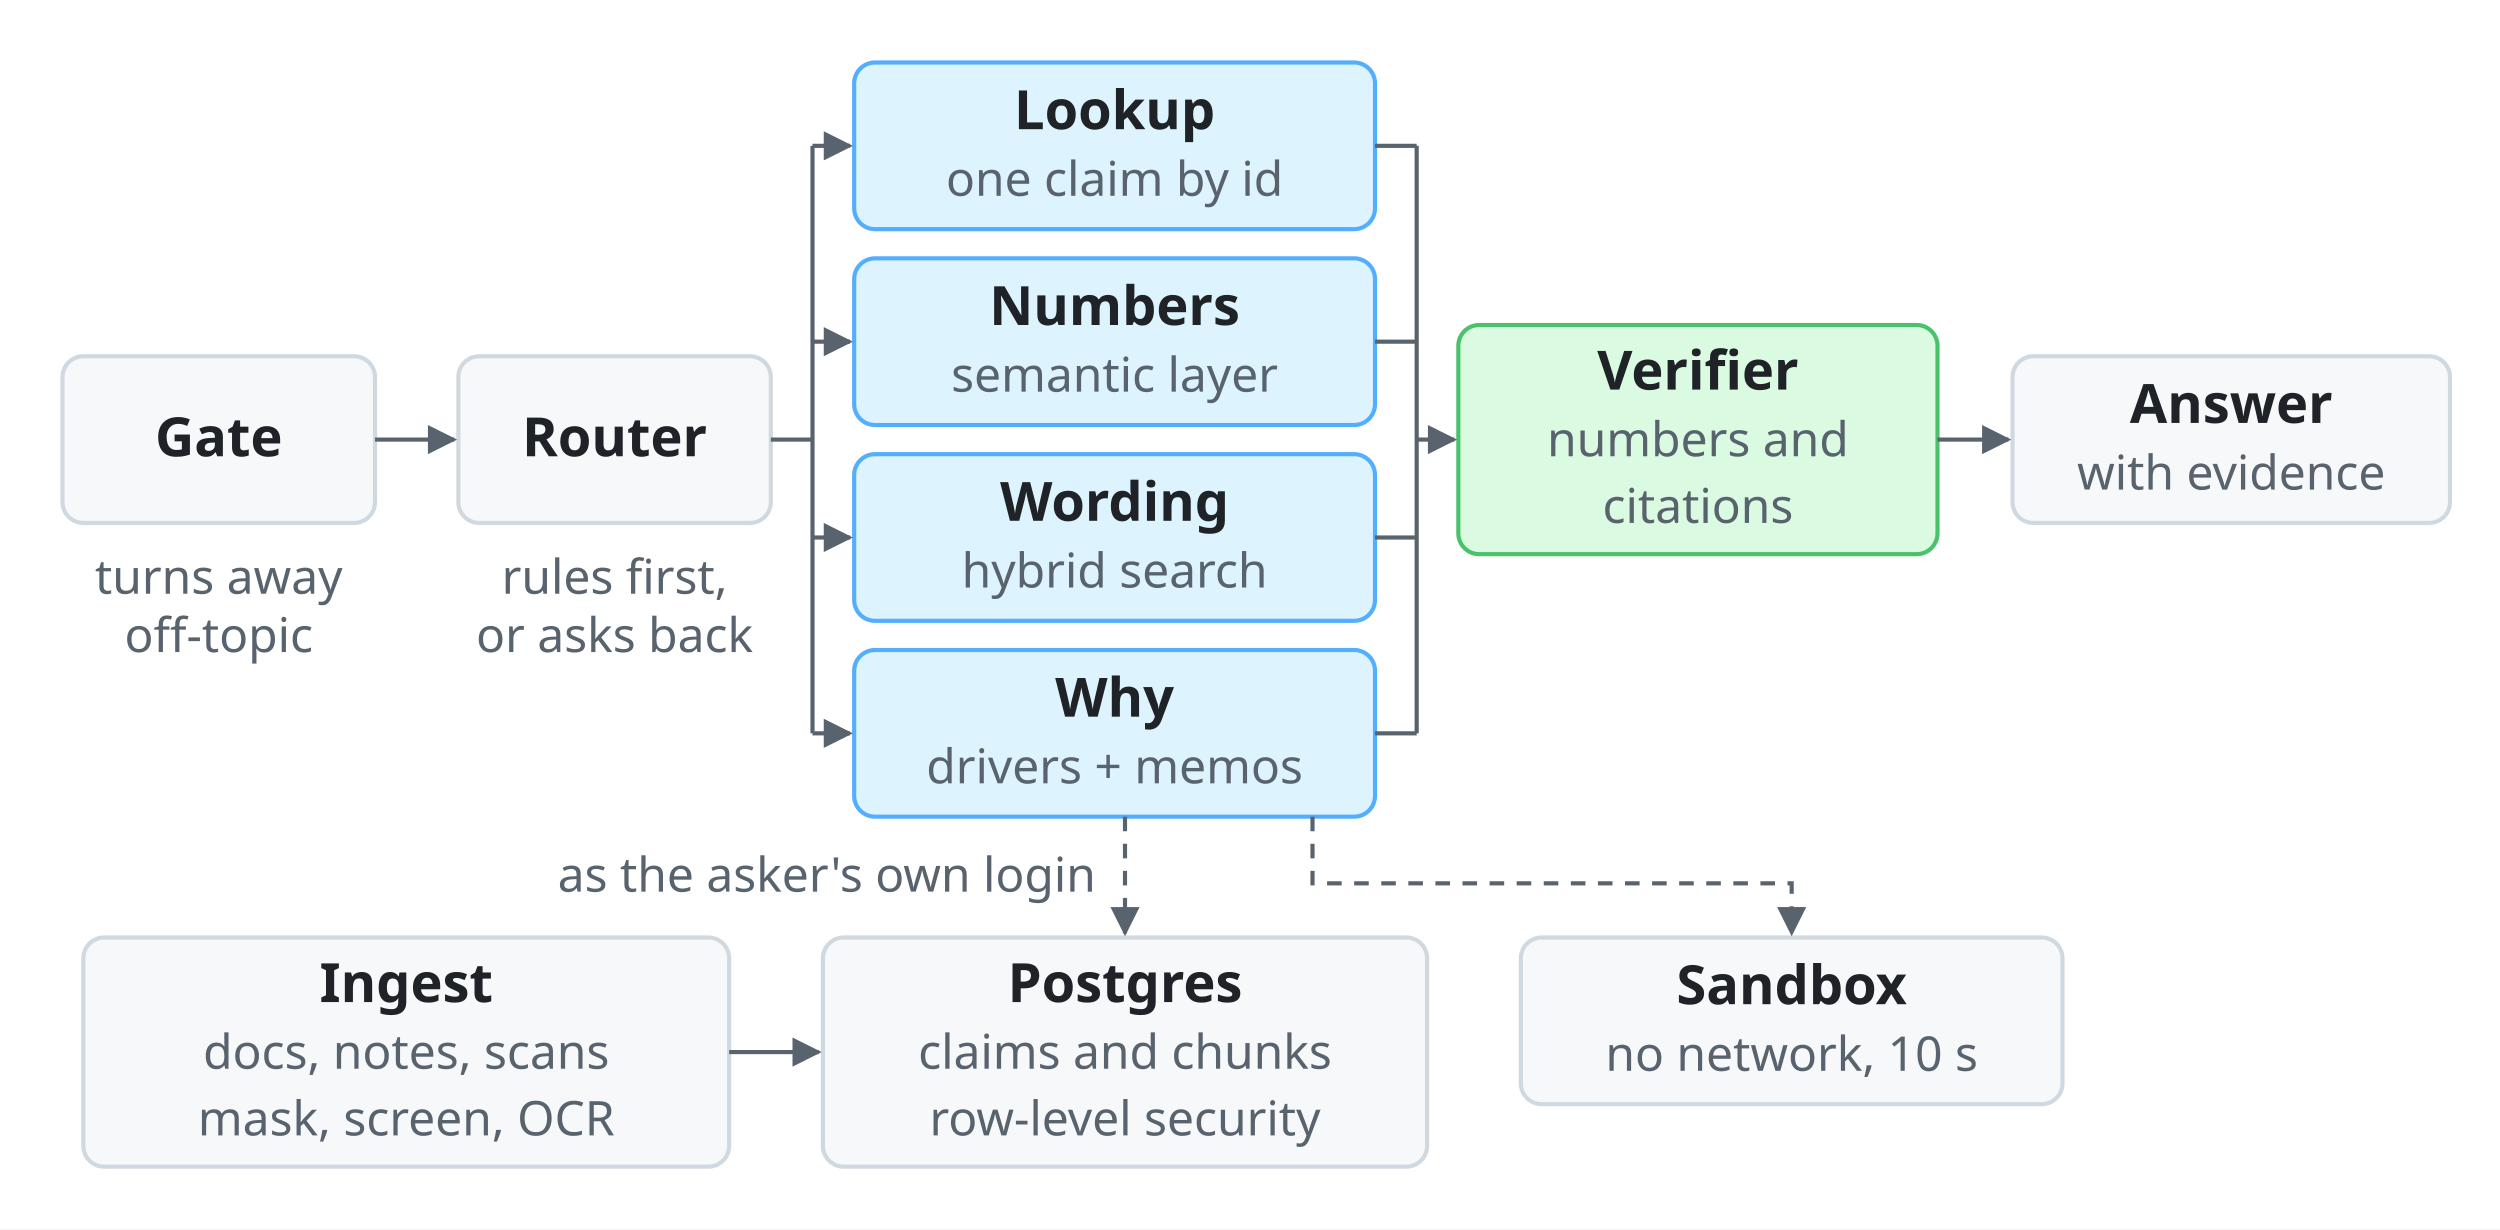
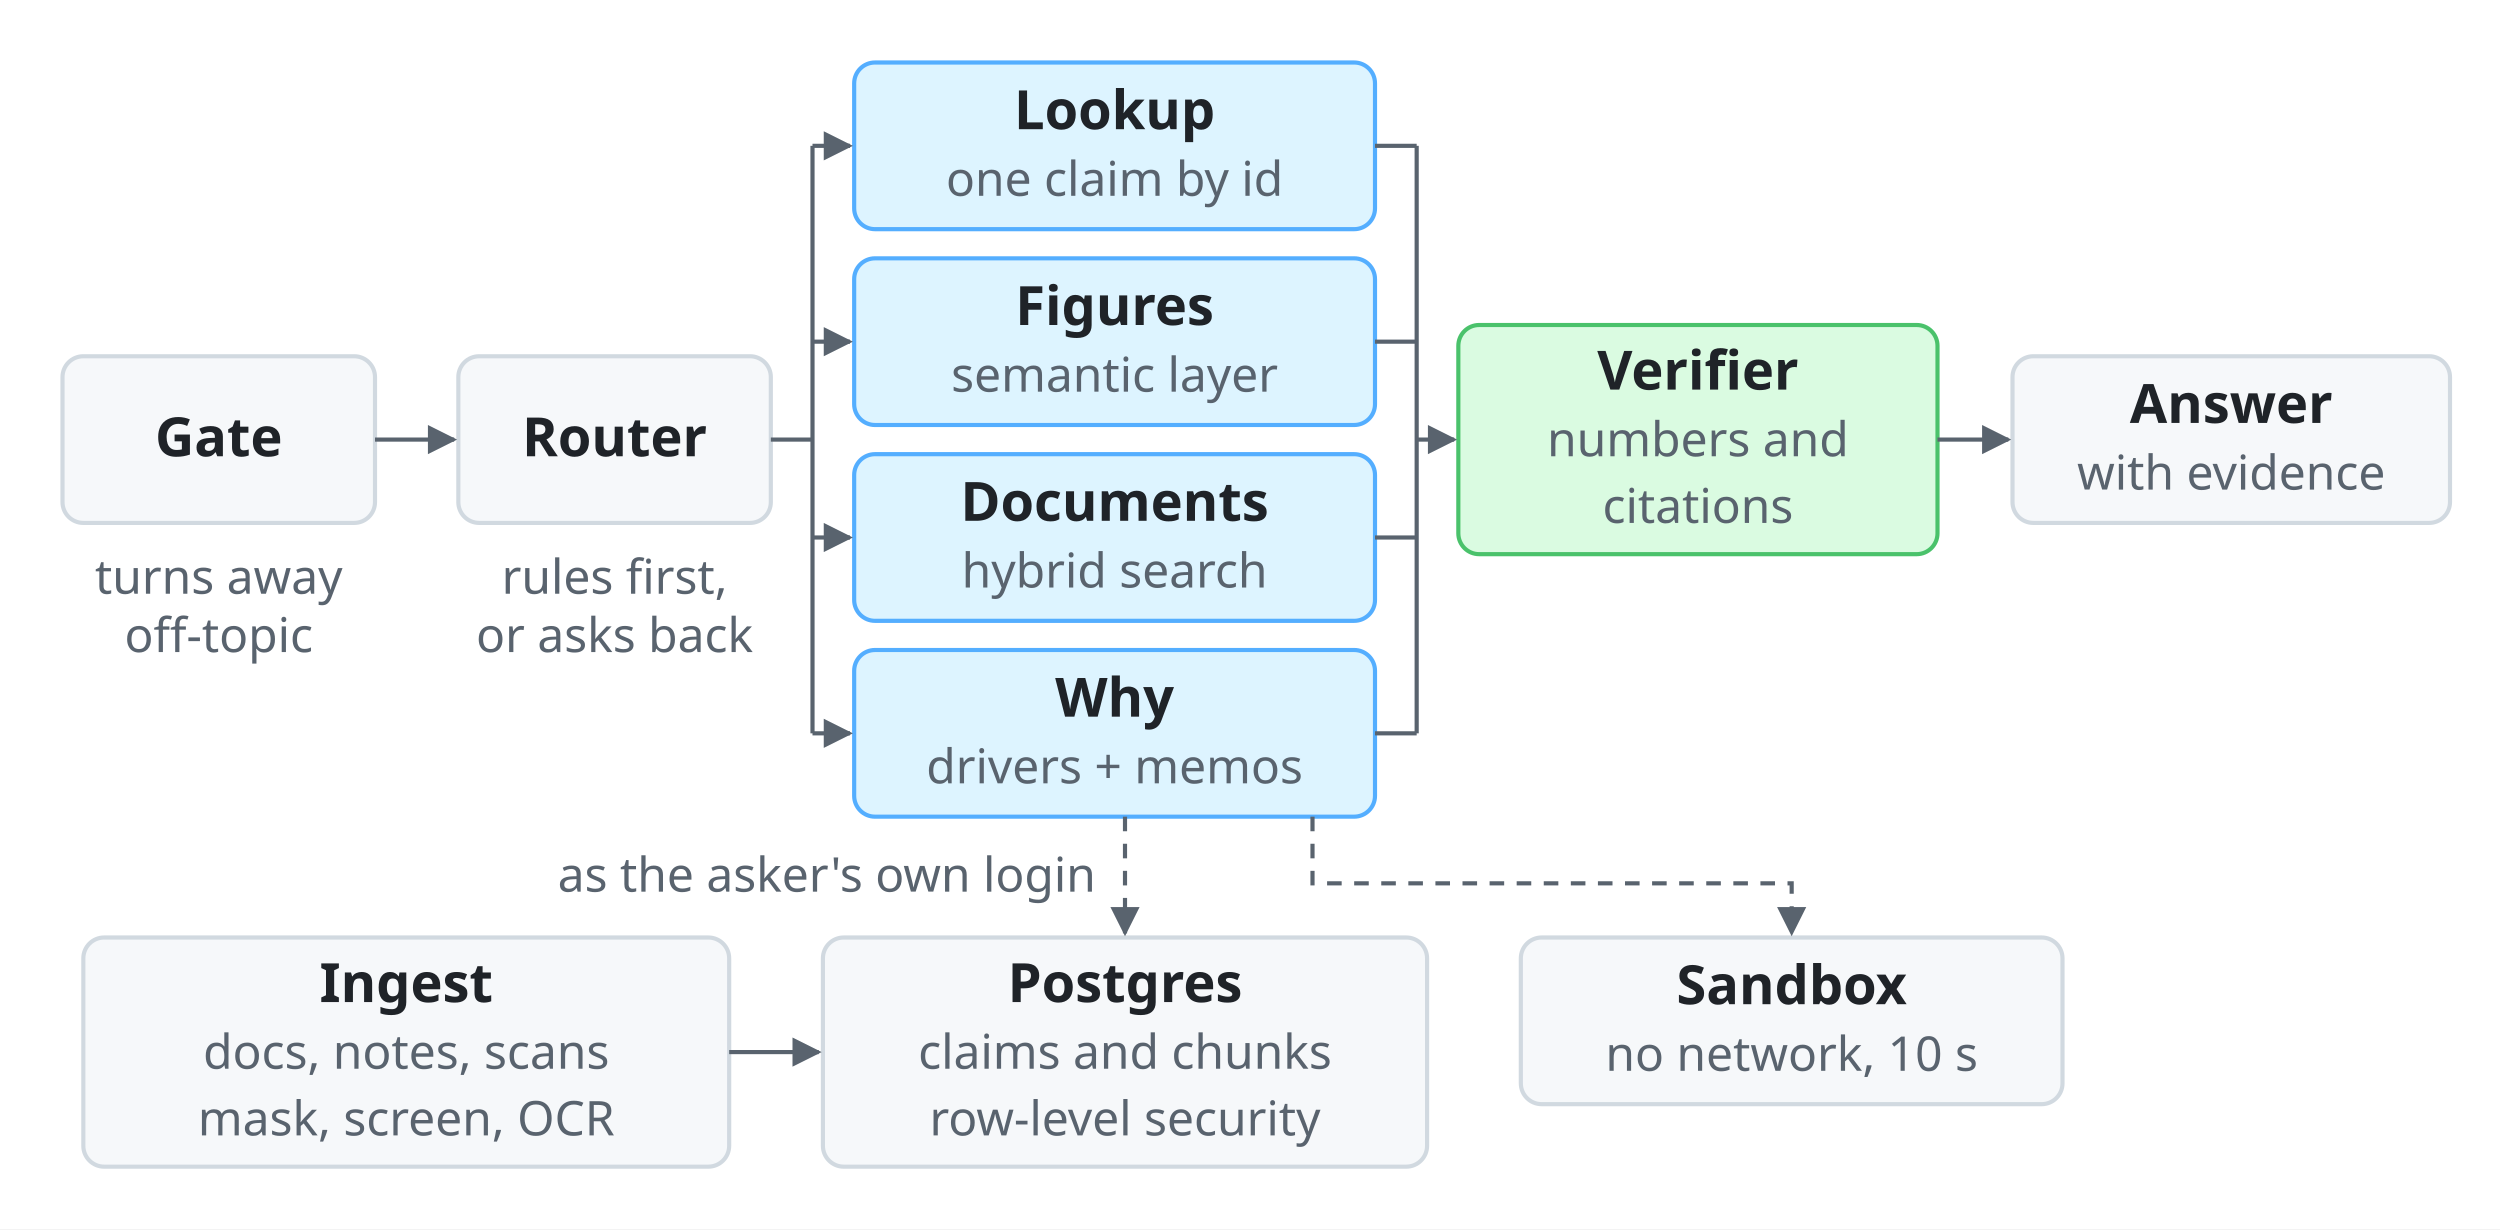
<svg xmlns="http://www.w3.org/2000/svg" viewBox="0 0 1200 590" width="1200" height="590" role="img" aria-label="A question passes the gate and the router, takes one of four paths that read Postgres as the asker, and is checked by the verifier before the answer is shown. Documents and scans are ingested into the same database.">
  <defs>
    <marker id="head" viewBox="0 0 10 10" refX="9" refY="5" markerWidth="7" markerHeight="7" orient="auto-start-reverse">
      <path d="M0,0 L10,5 L0,10 z" fill="#59636e" />
    </marker>
  </defs>
  <rect width="1200" height="590" fill="#ffffff" />
  <rect x="30" y="171" width="150" height="80" rx="10" fill="#f6f8fa" stroke="#d1d9e0" stroke-width="2" />
  <text x="105" y="219" text-anchor="middle" font-family="-apple-system,BlinkMacSystemFont,'Segoe UI','Noto Sans',Helvetica,Arial,sans-serif" font-size="26" font-weight="600" fill="#1f2328">Gate</text>
  <rect x="220" y="171" width="150" height="80" rx="10" fill="#f6f8fa" stroke="#d1d9e0" stroke-width="2" />
  <text x="295" y="219" text-anchor="middle" font-family="-apple-system,BlinkMacSystemFont,'Segoe UI','Noto Sans',Helvetica,Arial,sans-serif" font-size="26" font-weight="600" fill="#1f2328">Router</text>
  <rect x="410" y="30" width="250" height="80" rx="10" fill="#ddf4ff" stroke="#54aeff" stroke-width="2" />
  <text x="535" y="62" text-anchor="middle" font-family="-apple-system,BlinkMacSystemFont,'Segoe UI','Noto Sans',Helvetica,Arial,sans-serif" font-size="26" font-weight="600" fill="#1f2328">Lookup</text>
  <text x="535" y="94" text-anchor="middle" font-family="-apple-system,BlinkMacSystemFont,'Segoe UI','Noto Sans',Helvetica,Arial,sans-serif" font-size="23" fill="#59636e">one claim by id</text>
  <rect x="410" y="124" width="250" height="80" rx="10" fill="#ddf4ff" stroke="#54aeff" stroke-width="2" />
-   <text x="535" y="156" text-anchor="middle" font-family="-apple-system,BlinkMacSystemFont,'Segoe UI','Noto Sans',Helvetica,Arial,sans-serif" font-size="26" font-weight="600" fill="#1f2328">Numbers</text>
+   <text x="535" y="156" text-anchor="middle" font-family="-apple-system,BlinkMacSystemFont,'Segoe UI','Noto Sans',Helvetica,Arial,sans-serif" font-size="26" font-weight="600" fill="#1f2328">Figures</text>
  <text x="535" y="188" text-anchor="middle" font-family="-apple-system,BlinkMacSystemFont,'Segoe UI','Noto Sans',Helvetica,Arial,sans-serif" font-size="23" fill="#59636e">semantic layer</text>
  <rect x="410" y="218" width="250" height="80" rx="10" fill="#ddf4ff" stroke="#54aeff" stroke-width="2" />
-   <text x="535" y="250" text-anchor="middle" font-family="-apple-system,BlinkMacSystemFont,'Segoe UI','Noto Sans',Helvetica,Arial,sans-serif" font-size="26" font-weight="600" fill="#1f2328">Wording</text>
+   <text x="535" y="250" text-anchor="middle" font-family="-apple-system,BlinkMacSystemFont,'Segoe UI','Noto Sans',Helvetica,Arial,sans-serif" font-size="26" font-weight="600" fill="#1f2328">Documents</text>
  <text x="535" y="282" text-anchor="middle" font-family="-apple-system,BlinkMacSystemFont,'Segoe UI','Noto Sans',Helvetica,Arial,sans-serif" font-size="23" fill="#59636e">hybrid search</text>
  <rect x="410" y="312" width="250" height="80" rx="10" fill="#ddf4ff" stroke="#54aeff" stroke-width="2" />
  <text x="535" y="344" text-anchor="middle" font-family="-apple-system,BlinkMacSystemFont,'Segoe UI','Noto Sans',Helvetica,Arial,sans-serif" font-size="26" font-weight="600" fill="#1f2328">Why</text>
  <text x="535" y="376" text-anchor="middle" font-family="-apple-system,BlinkMacSystemFont,'Segoe UI','Noto Sans',Helvetica,Arial,sans-serif" font-size="23" fill="#59636e">drivers + memos</text>
  <rect x="700" y="156" width="230" height="110" rx="10" fill="#dafbe1" stroke="#4ac26b" stroke-width="2" />
  <text x="815" y="187" text-anchor="middle" font-family="-apple-system,BlinkMacSystemFont,'Segoe UI','Noto Sans',Helvetica,Arial,sans-serif" font-size="26" font-weight="600" fill="#1f2328">Verifier</text>
  <text x="815" y="219" text-anchor="middle" font-family="-apple-system,BlinkMacSystemFont,'Segoe UI','Noto Sans',Helvetica,Arial,sans-serif" font-size="23" fill="#59636e">numbers and</text>
  <text x="815" y="251" text-anchor="middle" font-family="-apple-system,BlinkMacSystemFont,'Segoe UI','Noto Sans',Helvetica,Arial,sans-serif" font-size="23" fill="#59636e">citations</text>
  <rect x="966" y="171" width="210" height="80" rx="10" fill="#f6f8fa" stroke="#d1d9e0" stroke-width="2" />
  <text x="1071" y="203" text-anchor="middle" font-family="-apple-system,BlinkMacSystemFont,'Segoe UI','Noto Sans',Helvetica,Arial,sans-serif" font-size="26" font-weight="600" fill="#1f2328">Answer</text>
  <text x="1071" y="235" text-anchor="middle" font-family="-apple-system,BlinkMacSystemFont,'Segoe UI','Noto Sans',Helvetica,Arial,sans-serif" font-size="23" fill="#59636e">with evidence</text>
  <rect x="40" y="450" width="310" height="110" rx="10" fill="#f6f8fa" stroke="#d1d9e0" stroke-width="2" />
  <text x="195" y="481" text-anchor="middle" font-family="-apple-system,BlinkMacSystemFont,'Segoe UI','Noto Sans',Helvetica,Arial,sans-serif" font-size="26" font-weight="600" fill="#1f2328">Ingest</text>
  <text x="195" y="513" text-anchor="middle" font-family="-apple-system,BlinkMacSystemFont,'Segoe UI','Noto Sans',Helvetica,Arial,sans-serif" font-size="23" fill="#59636e">docs, notes, scans</text>
  <text x="195" y="545" text-anchor="middle" font-family="-apple-system,BlinkMacSystemFont,'Segoe UI','Noto Sans',Helvetica,Arial,sans-serif" font-size="23" fill="#59636e">mask, screen, OCR</text>
  <rect x="395" y="450" width="290" height="110" rx="10" fill="#f6f8fa" stroke="#d1d9e0" stroke-width="2" />
  <text x="540" y="481" text-anchor="middle" font-family="-apple-system,BlinkMacSystemFont,'Segoe UI','Noto Sans',Helvetica,Arial,sans-serif" font-size="26" font-weight="600" fill="#1f2328">Postgres</text>
  <text x="540" y="513" text-anchor="middle" font-family="-apple-system,BlinkMacSystemFont,'Segoe UI','Noto Sans',Helvetica,Arial,sans-serif" font-size="23" fill="#59636e">claims and chunks</text>
  <text x="540" y="545" text-anchor="middle" font-family="-apple-system,BlinkMacSystemFont,'Segoe UI','Noto Sans',Helvetica,Arial,sans-serif" font-size="23" fill="#59636e">row-level security</text>
  <rect x="730" y="450" width="260" height="80" rx="10" fill="#f6f8fa" stroke="#d1d9e0" stroke-width="2" />
  <text x="860" y="482" text-anchor="middle" font-family="-apple-system,BlinkMacSystemFont,'Segoe UI','Noto Sans',Helvetica,Arial,sans-serif" font-size="26" font-weight="600" fill="#1f2328">Sandbox</text>
  <text x="860" y="514" text-anchor="middle" font-family="-apple-system,BlinkMacSystemFont,'Segoe UI','Noto Sans',Helvetica,Arial,sans-serif" font-size="23" fill="#59636e">no network, 10 s</text>
  <path d="M180,211 L218,211" fill="none" stroke="#59636e" stroke-width="2" marker-end="url(#head)" />
  <path d="M370,211 L390,211" fill="none" stroke="#59636e" stroke-width="2" />
  <path d="M390,70 L390,352" fill="none" stroke="#59636e" stroke-width="2" />
  <path d="M390,70 L408,70" fill="none" stroke="#59636e" stroke-width="2" marker-end="url(#head)" />
  <path d="M390,164 L408,164" fill="none" stroke="#59636e" stroke-width="2" marker-end="url(#head)" />
  <path d="M390,258 L408,258" fill="none" stroke="#59636e" stroke-width="2" marker-end="url(#head)" />
  <path d="M390,352 L408,352" fill="none" stroke="#59636e" stroke-width="2" marker-end="url(#head)" />
  <path d="M660,70 L680,70" fill="none" stroke="#59636e" stroke-width="2" />
  <path d="M660,164 L680,164" fill="none" stroke="#59636e" stroke-width="2" />
  <path d="M660,258 L680,258" fill="none" stroke="#59636e" stroke-width="2" />
  <path d="M660,352 L680,352" fill="none" stroke="#59636e" stroke-width="2" />
  <path d="M680,70 L680,352" fill="none" stroke="#59636e" stroke-width="2" />
  <path d="M680,211 L698,211" fill="none" stroke="#59636e" stroke-width="2" marker-end="url(#head)" />
  <path d="M930,211 L964,211" fill="none" stroke="#59636e" stroke-width="2" marker-end="url(#head)" />
  <path d="M350,505 L393,505" fill="none" stroke="#59636e" stroke-width="2" marker-end="url(#head)" />
  <path d="M540,392 L540,448" fill="none" stroke="#59636e" stroke-width="2" stroke-dasharray="7 6" marker-end="url(#head)" />
  <path d="M630,392 L630,424 L860,424 L860,448" fill="none" stroke="#59636e" stroke-width="2" stroke-dasharray="7 6" marker-end="url(#head)" />
  <text x="105" y="285" text-anchor="middle" font-family="-apple-system,BlinkMacSystemFont,'Segoe UI','Noto Sans',Helvetica,Arial,sans-serif" font-size="23" fill="#59636e">turns away</text>
  <text x="105" y="313" text-anchor="middle" font-family="-apple-system,BlinkMacSystemFont,'Segoe UI','Noto Sans',Helvetica,Arial,sans-serif" font-size="23" fill="#59636e">off-topic</text>
  <text x="295" y="285" text-anchor="middle" font-family="-apple-system,BlinkMacSystemFont,'Segoe UI','Noto Sans',Helvetica,Arial,sans-serif" font-size="23" fill="#59636e">rules first,</text>
  <text x="295" y="313" text-anchor="middle" font-family="-apple-system,BlinkMacSystemFont,'Segoe UI','Noto Sans',Helvetica,Arial,sans-serif" font-size="23" fill="#59636e">or asks back</text>
  <text x="526" y="428" text-anchor="end" font-family="-apple-system,BlinkMacSystemFont,'Segoe UI','Noto Sans',Helvetica,Arial,sans-serif" font-size="23" fill="#59636e">as the asker's own login</text>
</svg>
